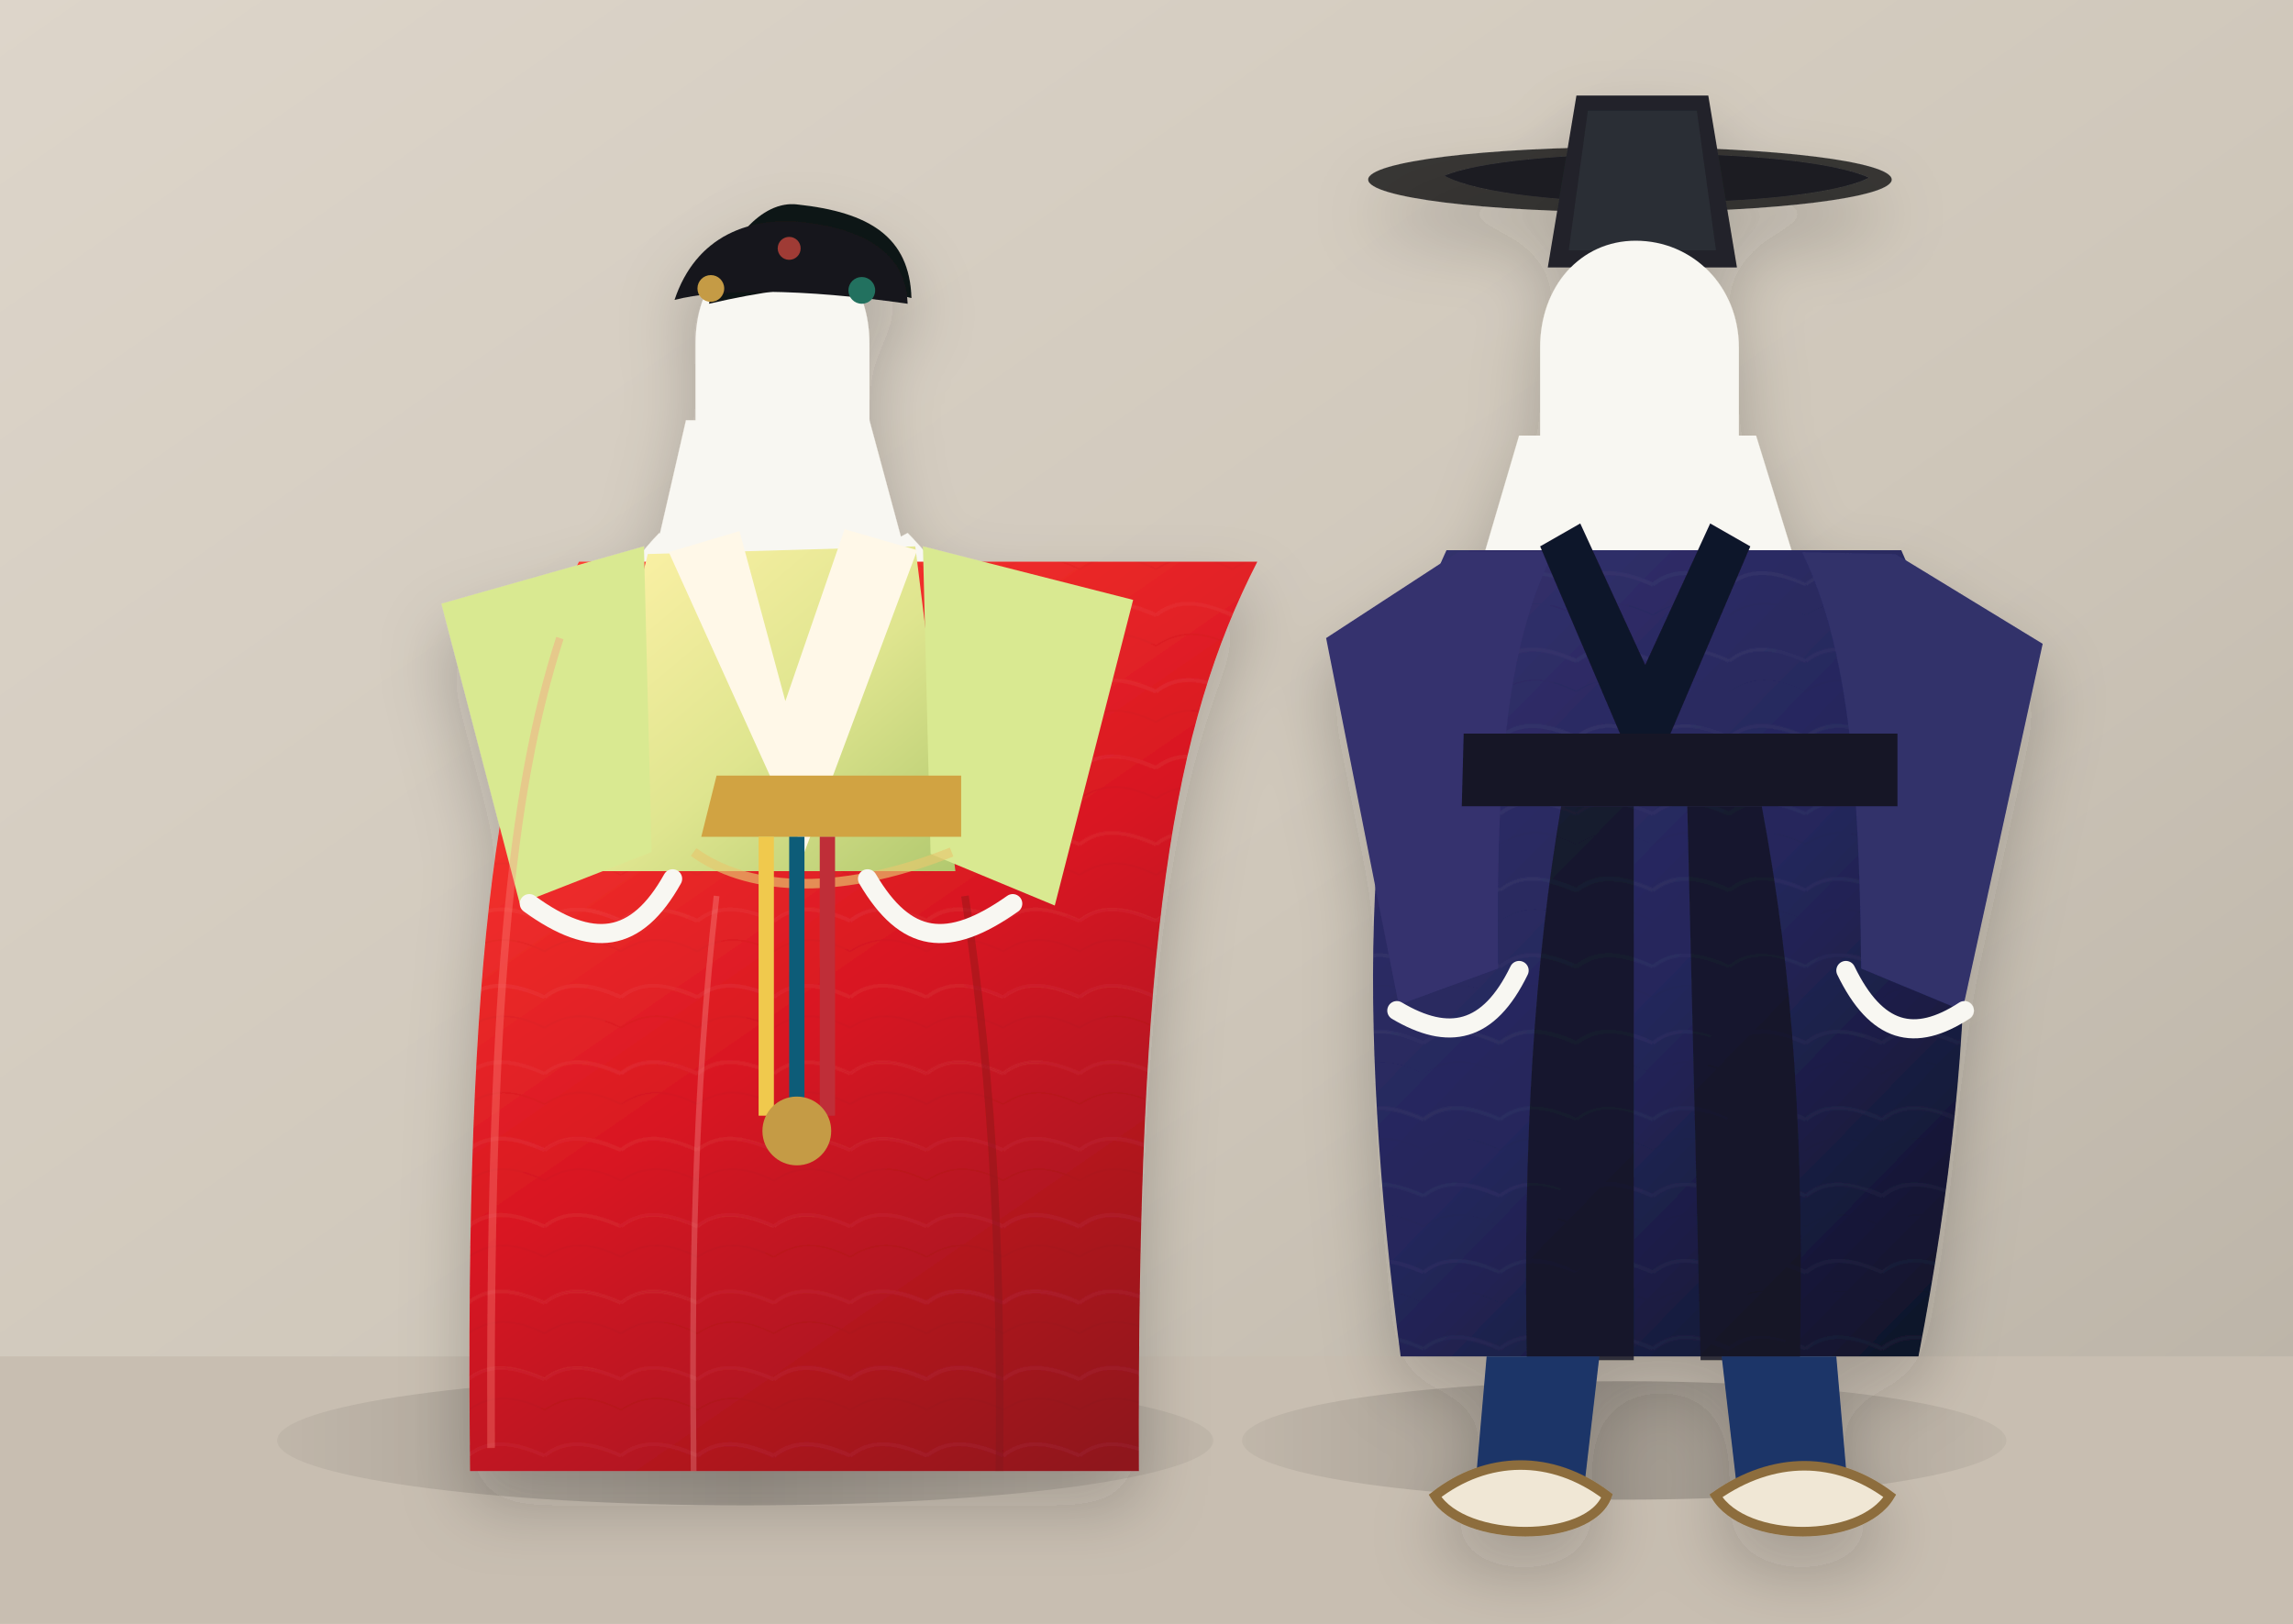
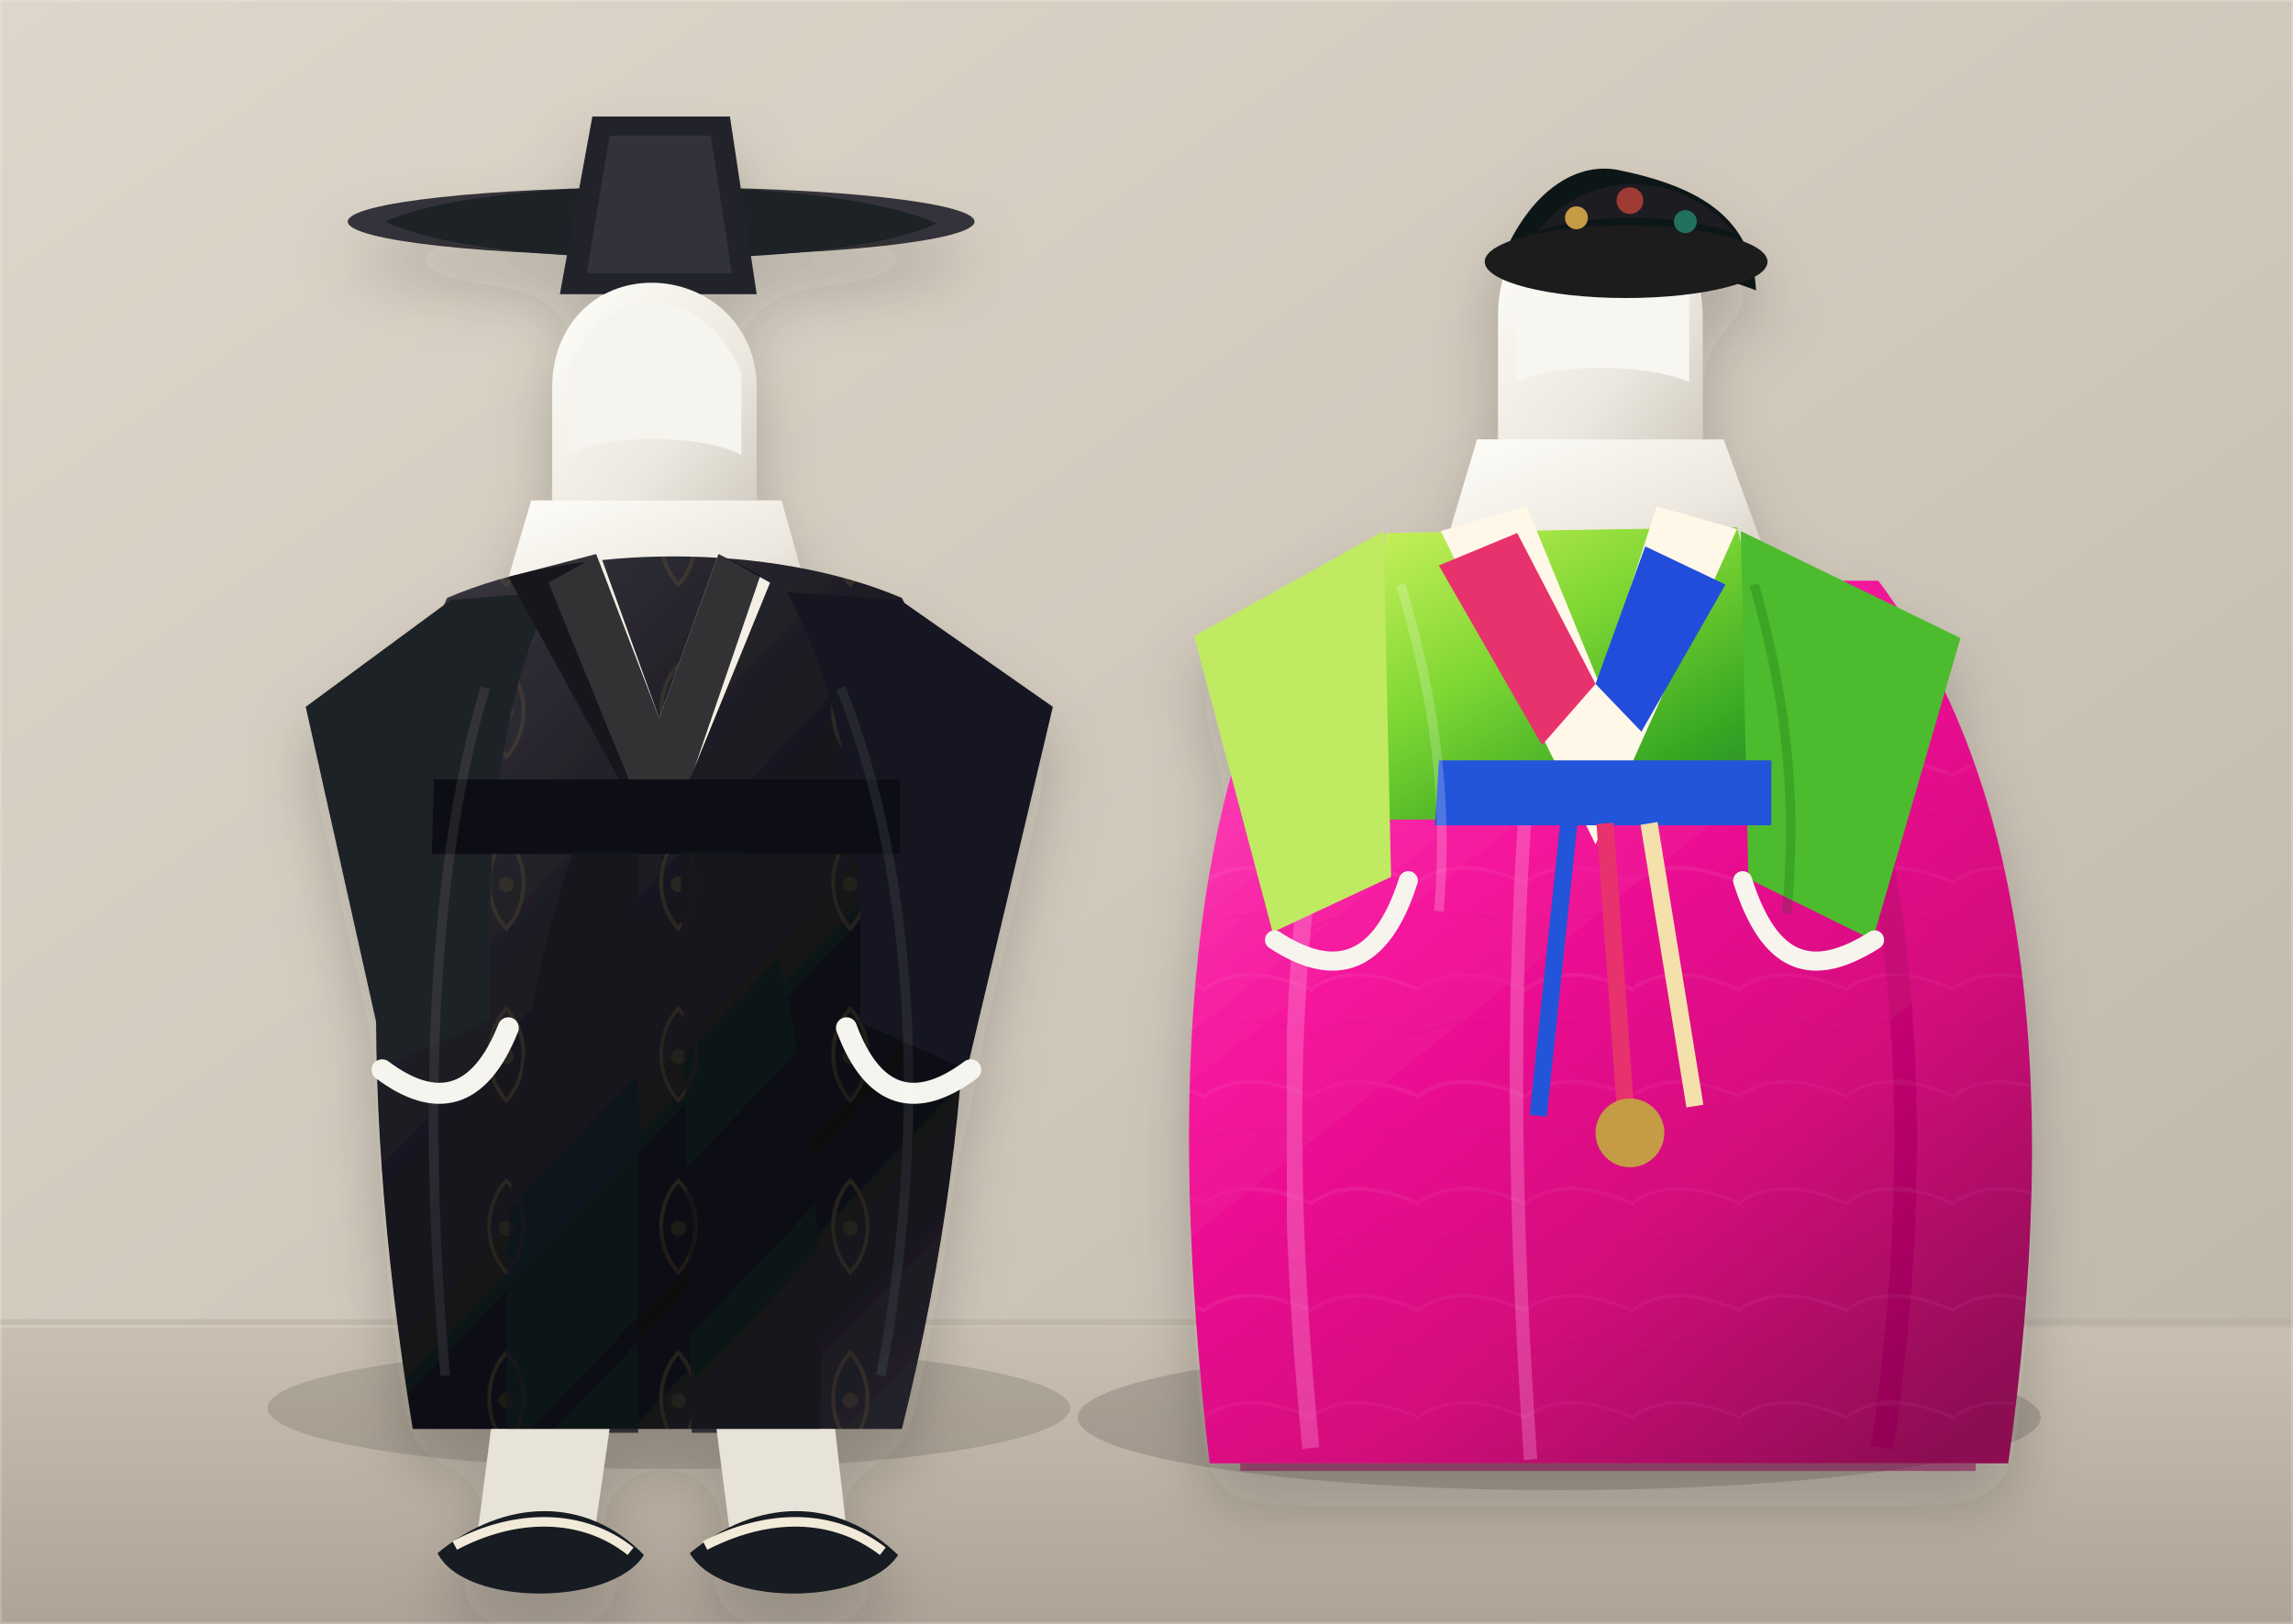
<svg xmlns="http://www.w3.org/2000/svg" width="1200" height="850" viewBox="0 0 1200 850" role="img" aria-labelledby="title desc">
  <defs>
-     <linearGradient id="wall" x1="0" x2="1" y1="0" y2="1">
-       <stop offset="0" stop-color="#ddd5ca" />
-       <stop offset=".55" stop-color="#cfc7ba" />
-       <stop offset="1" stop-color="#b9b1a5" />
+     <linearGradient id="museum-photo-hanbok" x1="0" x2="1" y1="0" y2="1">
+       <stop offset="0" stop-color="#ddd6ca" />
+       <stop offset=".54" stop-color="#cfc7ba" />
+       <stop offset="1" stop-color="#bdb4a8" />
    </linearGradient>
-     <linearGradient id="redSkirt" x1=".2" x2=".8" y1="0" y2="1">
-       <stop offset="0" stop-color="#ff3d30" />
-       <stop offset=".48" stop-color="#d81722" />
-       <stop offset="1" stop-color="#8f121d" />
+     <linearGradient id="floor" x1="0" x2="0" y1="0" y2="1">
+       <stop offset="0" stop-color="#c9c0b2" />
+       <stop offset="1" stop-color="#aea397" />
    </linearGradient>
-     <linearGradient id="yellowTop" x1="0" x2="1" y1="0" y2="1">
-       <stop offset="0" stop-color="#fff2a8" />
-       <stop offset=".55" stop-color="#dfe58f" />
-       <stop offset="1" stop-color="#b2c96f" />
+     <linearGradient id="blackSilk" x1=".18" x2=".86" y1=".04" y2="1">
+       <stop offset="0" stop-color="#34323a" />
+       <stop offset=".38" stop-color="#191920" />
+       <stop offset=".72" stop-color="#0b0c11" />
+       <stop offset="1" stop-color="#24222b" />
    </linearGradient>
-     <linearGradient id="navyRobe" x1=".1" x2=".85" y1="0" y2="1">
-       <stop offset="0" stop-color="#33306c" />
-       <stop offset=".55" stop-color="#24265a" />
-       <stop offset="1" stop-color="#11142c" />
+     <linearGradient id="greenJeogori" x1=".04" x2=".96" y1="0" y2="1">
+       <stop offset="0" stop-color="#c9f05b" />
+       <stop offset=".38" stop-color="#7fd733" />
+       <stop offset=".74" stop-color="#38a824" />
+       <stop offset="1" stop-color="#237c28" />
    </linearGradient>
-     <linearGradient id="shadow" x1="0" x2="1">
-       <stop offset="0" stop-color="#000" stop-opacity=".04" />
-       <stop offset=".5" stop-color="#000" stop-opacity=".2" />
-       <stop offset="1" stop-color="#000" stop-opacity=".04" />
+     <linearGradient id="pinkChima" x1=".1" x2=".86" y1="0" y2="1">
+       <stop offset="0" stop-color="#ff4fbe" />
+       <stop offset=".34" stop-color="#f4159b" />
+       <stop offset=".68" stop-color="#d4077c" />
+       <stop offset="1" stop-color="#8d0753" />
    </linearGradient>
-     <filter id="softShadow" x="-20%" y="-20%" width="140%" height="140%">
-       <feDropShadow dx="0" dy="18" stdDeviation="18" flood-color="#2b241d" flood-opacity=".22" />
+     <linearGradient id="whiteCloth" x1="0" x2="1" y1="0" y2="1">
+       <stop offset="0" stop-color="#fffefa" />
+       <stop offset=".62" stop-color="#ece8df" />
+       <stop offset="1" stop-color="#cfc9bf" />
+     </linearGradient>
+     <filter id="photoShadow" x="-24%" y="-24%" width="148%" height="148%">
+       <feDropShadow dx="0" dy="20" stdDeviation="16" flood-color="#2c251f" flood-opacity=".2" />
    </filter>
-     <pattern id="silk" width="40" height="40" patternUnits="userSpaceOnUse">
-       <path d="M0 18 C10 10 22 10 40 18" fill="none" stroke="#fff" stroke-opacity=".12" stroke-width="2" />
-       <path d="M0 34 C12 26 24 26 40 34" fill="none" stroke="#000" stroke-opacity=".06" stroke-width="1" />
+     <filter id="clothBlur" x="-8%" y="-8%" width="116%" height="116%">
+       <feGaussianBlur stdDeviation=".35" />
+     </filter>
+     <pattern id="subtleSilk" width="56" height="56" patternUnits="userSpaceOnUse">
+       <path d="M-4 18 C12 5 32 5 60 18" fill="none" stroke="#fff" stroke-opacity=".12" stroke-width="2" />
+       <path d="M-4 42 C14 30 34 30 60 42" fill="none" stroke="#000" stroke-opacity=".07" stroke-width="1" />
+     </pattern>
+     <pattern id="goldMotif" width="90" height="90" patternUnits="userSpaceOnUse">
+       <path d="M45 20 C57 33 57 55 45 68 C33 55 33 33 45 20Z" fill="none" stroke="#c59b45" stroke-width="2" stroke-opacity=".24" />
+       <circle cx="45" cy="45" r="4" fill="#c59b45" fill-opacity=".18" />
    </pattern>
  </defs>
-   <rect width="1200" height="850" fill="url(#wall)" />
-   <rect y="710" width="1200" height="140" fill="#c8beb1" />
-   <ellipse cx="390" cy="754" rx="245" ry="34" fill="url(#shadow)" />
-   <ellipse cx="850" cy="754" rx="200" ry="31" fill="url(#shadow)" />
-   <g filter="url(#softShadow)">
-     <g transform="translate(165 64)">
-       <path d="M245 63 C218 63 199 84 199 116 L199 183 L290 183 L290 116 C290 84 271 63 245 63Z" fill="#f8f7f2" />
-       <path d="M204 109 C214 86 229 75 245 75 C262 75 277 86 286 109 L286 154 C264 144 226 144 204 154Z" fill="#f8f7f2" />
-       <path d="M194 156 L290 156 L310 230 L177 230Z" fill="#f8f7f2" />
-       <path d="M180 215 C147 249 126 305 121 377 L175 398 C194 337 215 287 243 248Z" fill="#f8f7f2" />
-       <path d="M310 215 C344 249 365 305 370 377 L315 398 C297 337 276 287 248 248Z" fill="#f8f7f2" />
-       <path d="M206 95 C215 61 234 41 252 43 C290 47 311 60 312 92 C286 86 262 82 206 95Z" fill="#111315" />
-       <path d="M188 93 C211 87 255 87 310 95 C309 72 293 58 260 53 C227 48 199 60 188 93Z" fill="#17191c" />
-       <circle cx="207" cy="87" r="7" fill="#c59b45" />
-       <circle cx="286" cy="88" r="7" fill="#24715f" />
-       <circle cx="248" cy="66" r="6" fill="#9f3b36" />
-       <path d="M138 230 L493 230 C449 316 430 423 431 706 L81 706 C78 430 96 314 138 230Z" fill="url(#redSkirt)" />
-       <path d="M138 230 L493 230 C449 316 430 423 431 706 L81 706 C78 430 96 314 138 230Z" fill="url(#silk)" opacity=".35" />
-       <path d="M174 226 L314 222 L335 392 L133 392Z" fill="url(#yellowTop)" />
-       <path d="M318 222 L428 250 L387 410 L322 383Z" fill="#d9e991" />
-       <path d="M172 222 L66 252 L107 409 L176 382Z" fill="#d9e991" />
-       <path d="M185 225 L256 382 L315 224 L277 213 L246 303 L222 214Z" fill="#fff8e8" />
-       <path d="M210 342 H338 V374 H202Z" fill="#d1a342" />
-       <path d="M198 382 C224 401 270 407 333 382" fill="none" stroke="#e7c76e" stroke-width="5" opacity=".65" />
-       <path d="M252 374 L252 520" stroke="#0f5c78" stroke-width="8" />
-       <path d="M268 374 L268 520" stroke="#bf2e37" stroke-width="8" />
-       <path d="M236 374 L236 520" stroke="#f0c94d" stroke-width="8" />
-       <circle cx="252" cy="528" r="18" fill="#c59b45" />
-       <path d="M128 270 C102 350 91 462 92 694" fill="none" stroke="#ff8a80" stroke-opacity=".34" stroke-width="4" />
-       <path d="M210 405 C198 510 197 605 198 706" fill="none" stroke="#ffb0a8" stroke-opacity=".28" stroke-width="3" />
-       <path d="M340 405 C356 510 359 606 358 706" fill="none" stroke="#83101a" stroke-opacity=".38" stroke-width="4" />
-       <path d="M112 409 C145 433 168 430 187 396" fill="none" stroke="#f8f7f2" stroke-width="10" stroke-linecap="round" />
-       <path d="M365 409 C331 433 309 430 289 396" fill="none" stroke="#f8f7f2" stroke-width="10" stroke-linecap="round" />
+   <rect width="1200" height="850" fill="url(#museum-photo-hanbok)" />
+   <rect y="695" width="1200" height="155" fill="url(#floor)" />
+   <ellipse cx="350" cy="737" rx="210" ry="32" fill="#2b241f" opacity=".16" />
+   <ellipse cx="816" cy="742" rx="252" ry="38" fill="#2b241f" opacity=".18" />
+   <path d="M0 692 H1200" stroke="#b2a89b" stroke-width="3" opacity=".45" />
+   <g filter="url(#photoShadow)">
+     <g id="black-hanbok-mannequin" transform="translate(130 58)">
+       <ellipse cx="216" cy="58" rx="164" ry="18" fill="#15161a" opacity=".84" />
+       <path d="M72 58 C122 34 303 33 360 59 C307 84 122 83 72 58Z" fill="#1f2025" />
+       <path d="M180 3 H252 L266 96 H163Z" fill="#22242a" />
+       <path d="M189 13 H242 L253 85 H177Z" fill="#30313a" />
+       <path d="M211 90 C182 90 159 112 159 145 L159 219 H266 L266 145 C266 112 240 90 211 90Z" fill="url(#whiteCloth)" />
+       <path d="M167 135 C179 111 195 100 211 100 C228 100 247 112 258 137 L258 180 C236 169 188 169 167 180Z" fill="#f6f4ef" />
+       <path d="M148 204 L279 204 L298 272 L128 272Z" fill="url(#whiteCloth)" />
+       <path d="M104 255 C62 344 55 499 86 690 L342 690 C387 508 387 344 342 255 C274 226 171 226 104 255Z" fill="url(#blackSilk)" />
+       <path d="M104 255 C62 344 55 499 86 690 L342 690 C387 508 387 344 342 255 C274 226 171 226 104 255Z" fill="url(#goldMotif)" opacity=".52" />
+       <path d="M106 256 L30 312 L72 500 L127 476 C124 384 130 312 159 252Z" fill="#1f2028" />
+       <path d="M341 256 L421 312 L376 502 L320 477 C323 384 314 313 282 252Z" fill="#151720" />
+       <path d="M157 247 L215 389 L273 247 L246 232 L215 318 L184 232Z" fill="#f4efe4" />
+       <path d="M182 232 L215 318 L246 232 L268 243 L217 392 L136 244Z" fill="#11131b" opacity=".86" />
+       <path d="M97 350 H341 V389 H96Z" fill="#0e1016" />
+       <path d="M170 388 H204 V692 H135 C133 566 142 466 170 388Z" fill="#11131a" opacity=".72" />
+       <path d="M226 388 H260 C291 470 302 568 299 692 H232Z" fill="#11131a" opacity=".7" />
+       <path d="M70 502 C98 523 121 518 136 480" fill="none" stroke="#f6f4ef" stroke-width="11" stroke-linecap="round" />
+       <path d="M378 502 C350 523 327 518 313 480" fill="none" stroke="#f6f4ef" stroke-width="11" stroke-linecap="round" />
+       <path d="M127 690 H189 L180 752 H119Z" fill="#e8e3d8" />
+       <path d="M245 690 H307 L314 752 H253Z" fill="#e8e3d8" />
+       <path d="M99 755 C134 726 177 725 207 756 C190 783 113 783 99 755Z" fill="#191a20" />
+       <path d="M231 755 C266 726 308 725 340 756 C322 783 247 783 231 755Z" fill="#191a20" />
+       <path d="M108 751 C140 734 175 734 200 754" fill="none" stroke="#f2ead8" stroke-width="5" />
+       <path d="M239 751 C272 734 306 734 332 754" fill="none" stroke="#f2ead8" stroke-width="5" />
+       <path d="M124 302 C96 392 91 525 103 662" fill="none" stroke="#fff" stroke-opacity=".08" stroke-width="5" />
+       <path d="M310 302 C350 402 355 535 331 662" fill="none" stroke="#fff" stroke-opacity=".07" stroke-width="5" />
    </g>
-     <g transform="translate(665 48)">
-       <ellipse cx="188" cy="46" rx="137" ry="17" fill="#1a1b1f" opacity=".82" />
-       <path d="M91 44 C126 29 275 28 313 45 C280 62 126 63 91 44Z" fill="#1d1f23" />
-       <path d="M160 2 H229 L244 92 H145Z" fill="#22242a" />
-       <path d="M166 10 H223 L233 83 H156Z" fill="#2c2e36" />
-       <path d="M191 78 C162 78 141 102 141 134 L141 202 L245 202 L245 134 C245 102 221 78 191 78Z" fill="#f8f7f2" />
-       <path d="M150 121 C163 100 176 90 191 90 C207 90 222 101 234 122 L234 166 C213 158 173 158 150 166Z" fill="#f8f7f2" />
-       <path d="M130 180 L254 180 L275 248 L110 248Z" fill="#f8f7f2" />
-       <path d="M92 240 L330 240 C373 337 373 486 339 662 L68 662 C45 486 47 337 92 240Z" fill="url(#navyRobe)" />
-       <path d="M92 240 L330 240 C373 337 373 486 339 662 L68 662 C45 486 47 337 92 240Z" fill="url(#silk)" opacity=".22" />
-       <path d="M98 241 L29 286 L67 478 L119 459 C118 364 122 292 148 241Z" fill="#34316e" />
-       <path d="M327 242 L404 289 L362 481 L309 459 C308 364 303 292 278 241Z" fill="#30306b" />
-       <path d="M141 238 L196 367 L251 238 L230 226 L196 300 L162 226Z" fill="#11142c" />
-       <path d="M101 336 H328 V374 H100Z" fill="#151625" />
-       <path d="M152 374 H190 V664 H134 C132 548 138 456 152 374Z" fill="#151625" opacity=".82" />
-       <path d="M218 374 H257 C274 465 279 550 277 664 H225 Z" fill="#151625" opacity=".82" />
-       <path d="M113 662 H172 L164 731 H107Z" fill="#1e3568" />
-       <path d="M236 662 H296 L302 731 H244Z" fill="#1e3568" />
-       <path d="M66 481 C93 497 114 493 130 460" fill="none" stroke="#f8f7f2" stroke-width="10" stroke-linecap="round" />
-       <path d="M363 481 C337 498 317 493 301 460" fill="none" stroke="#f8f7f2" stroke-width="10" stroke-linecap="round" />
-       <path d="M86 735 C113 714 147 713 176 735 C167 760 101 760 86 735Z" fill="#f0e7d5" stroke="#8d6d3c" stroke-width="5" />
-       <path d="M233 735 C263 714 296 714 324 735 C309 760 248 760 233 735Z" fill="#f0e7d5" stroke="#8d6d3c" stroke-width="5" />
+     <g id="hot-pink-skirt-hanbok-mannequin" transform="translate(575 54)">
+       <path d="M260 54 C231 54 209 77 209 111 L209 190 H316 L316 111 C316 77 291 54 260 54Z" fill="url(#whiteCloth)" />
+       <path d="M218 98 C230 75 246 65 260 65 C279 65 300 79 309 101 L309 146 C285 136 241 136 218 146Z" fill="#f8f6f1" />
+       <path d="M198 176 L327 176 L354 250 L176 250Z" fill="url(#whiteCloth)" />
+       <path d="M212 79 C228 43 252 31 272 35 C316 44 342 61 344 98 C315 87 282 80 212 79Z" fill="#111316" />
+       <ellipse cx="276" cy="83" rx="74" ry="19" fill="#1a1b1f" />
+       <path d="M230 67 C256 33 305 35 333 68 C305 58 259 57 230 67Z" fill="#1b1d20" />
+       <circle cx="250" cy="60" r="6" fill="#c59b45" />
+       <circle cx="278" cy="51" r="7" fill="#9f3b36" />
+       <circle cx="307" cy="62" r="6" fill="#24715f" />
+       <path d="M112 250 L408 250 C486 354 504 511 476 712 L58 712 C35 513 47 356 112 250Z" fill="url(#pinkChima)" />
+       <path d="M112 250 L408 250 C486 354 504 511 476 712 L58 712 C35 513 47 356 112 250Z" fill="url(#subtleSilk)" opacity=".42" />
+       <path d="M144 252 C101 375 93 520 111 704" fill="none" stroke="#ff9edb" stroke-opacity=".34" stroke-width="9" filter="url(#clothBlur)" />
+       <path d="M235 268 C215 390 215 552 226 710" fill="none" stroke="#ffb5e2" stroke-opacity=".3" stroke-width="7" />
+       <path d="M376 270 C423 394 434 542 410 704" fill="none" stroke="#8e064f" stroke-opacity=".24" stroke-width="12" />
+       <path d="M150 225 L334 222 L374 375 L134 375Z" fill="url(#greenJeogori)" />
+       <path d="M336 224 L451 280 L405 438 L340 406Z" fill="#4dbb2d" />
+       <path d="M149 224 L50 279 L91 434 L153 405Z" fill="#bfea62" />
+       <path d="M179 224 L260 388 L334 223 L292 211 L262 304 L224 211Z" fill="#fff7e8" />
+       <path d="M286 232 L328 252 L284 329 L260 304Z" fill="#244edb" />
+       <path d="M219 225 L260 304 L232 336 L178 242Z" fill="#e7336d" />
+       <path d="M178 344 H352 V378 H176Z" fill="#2454d9" />
+       <path d="M246 377 L230 530" stroke="#2454d9" stroke-width="9" />
+       <path d="M265 377 L276 532" stroke="#e7336d" stroke-width="9" />
+       <path d="M288 377 L312 525" stroke="#f4e0ab" stroke-width="9" />
+       <circle cx="278" cy="539" r="18" fill="#c59b45" />
+       <path d="M92 438 C124 459 148 451 162 407" fill="none" stroke="#f7f4ee" stroke-width="10" stroke-linecap="round" />
+       <path d="M406 438 C373 459 351 451 337 407" fill="none" stroke="#f7f4ee" stroke-width="10" stroke-linecap="round" />
+       <path d="M74 714 H459" stroke="#7d064a" stroke-width="4" opacity=".5" />
+       <path d="M158 252 C176 312 183 365 178 423" fill="none" stroke="#fff" stroke-opacity=".2" stroke-width="5" />
+       <path d="M343 252 C362 318 365 372 360 424" fill="none" stroke="#0d5a19" stroke-opacity=".22" stroke-width="5" />
    </g>
  </g>
+   <rect width="1200" height="850" fill="none" stroke="#ffffff" stroke-opacity=".18" stroke-width="2" />
</svg>
